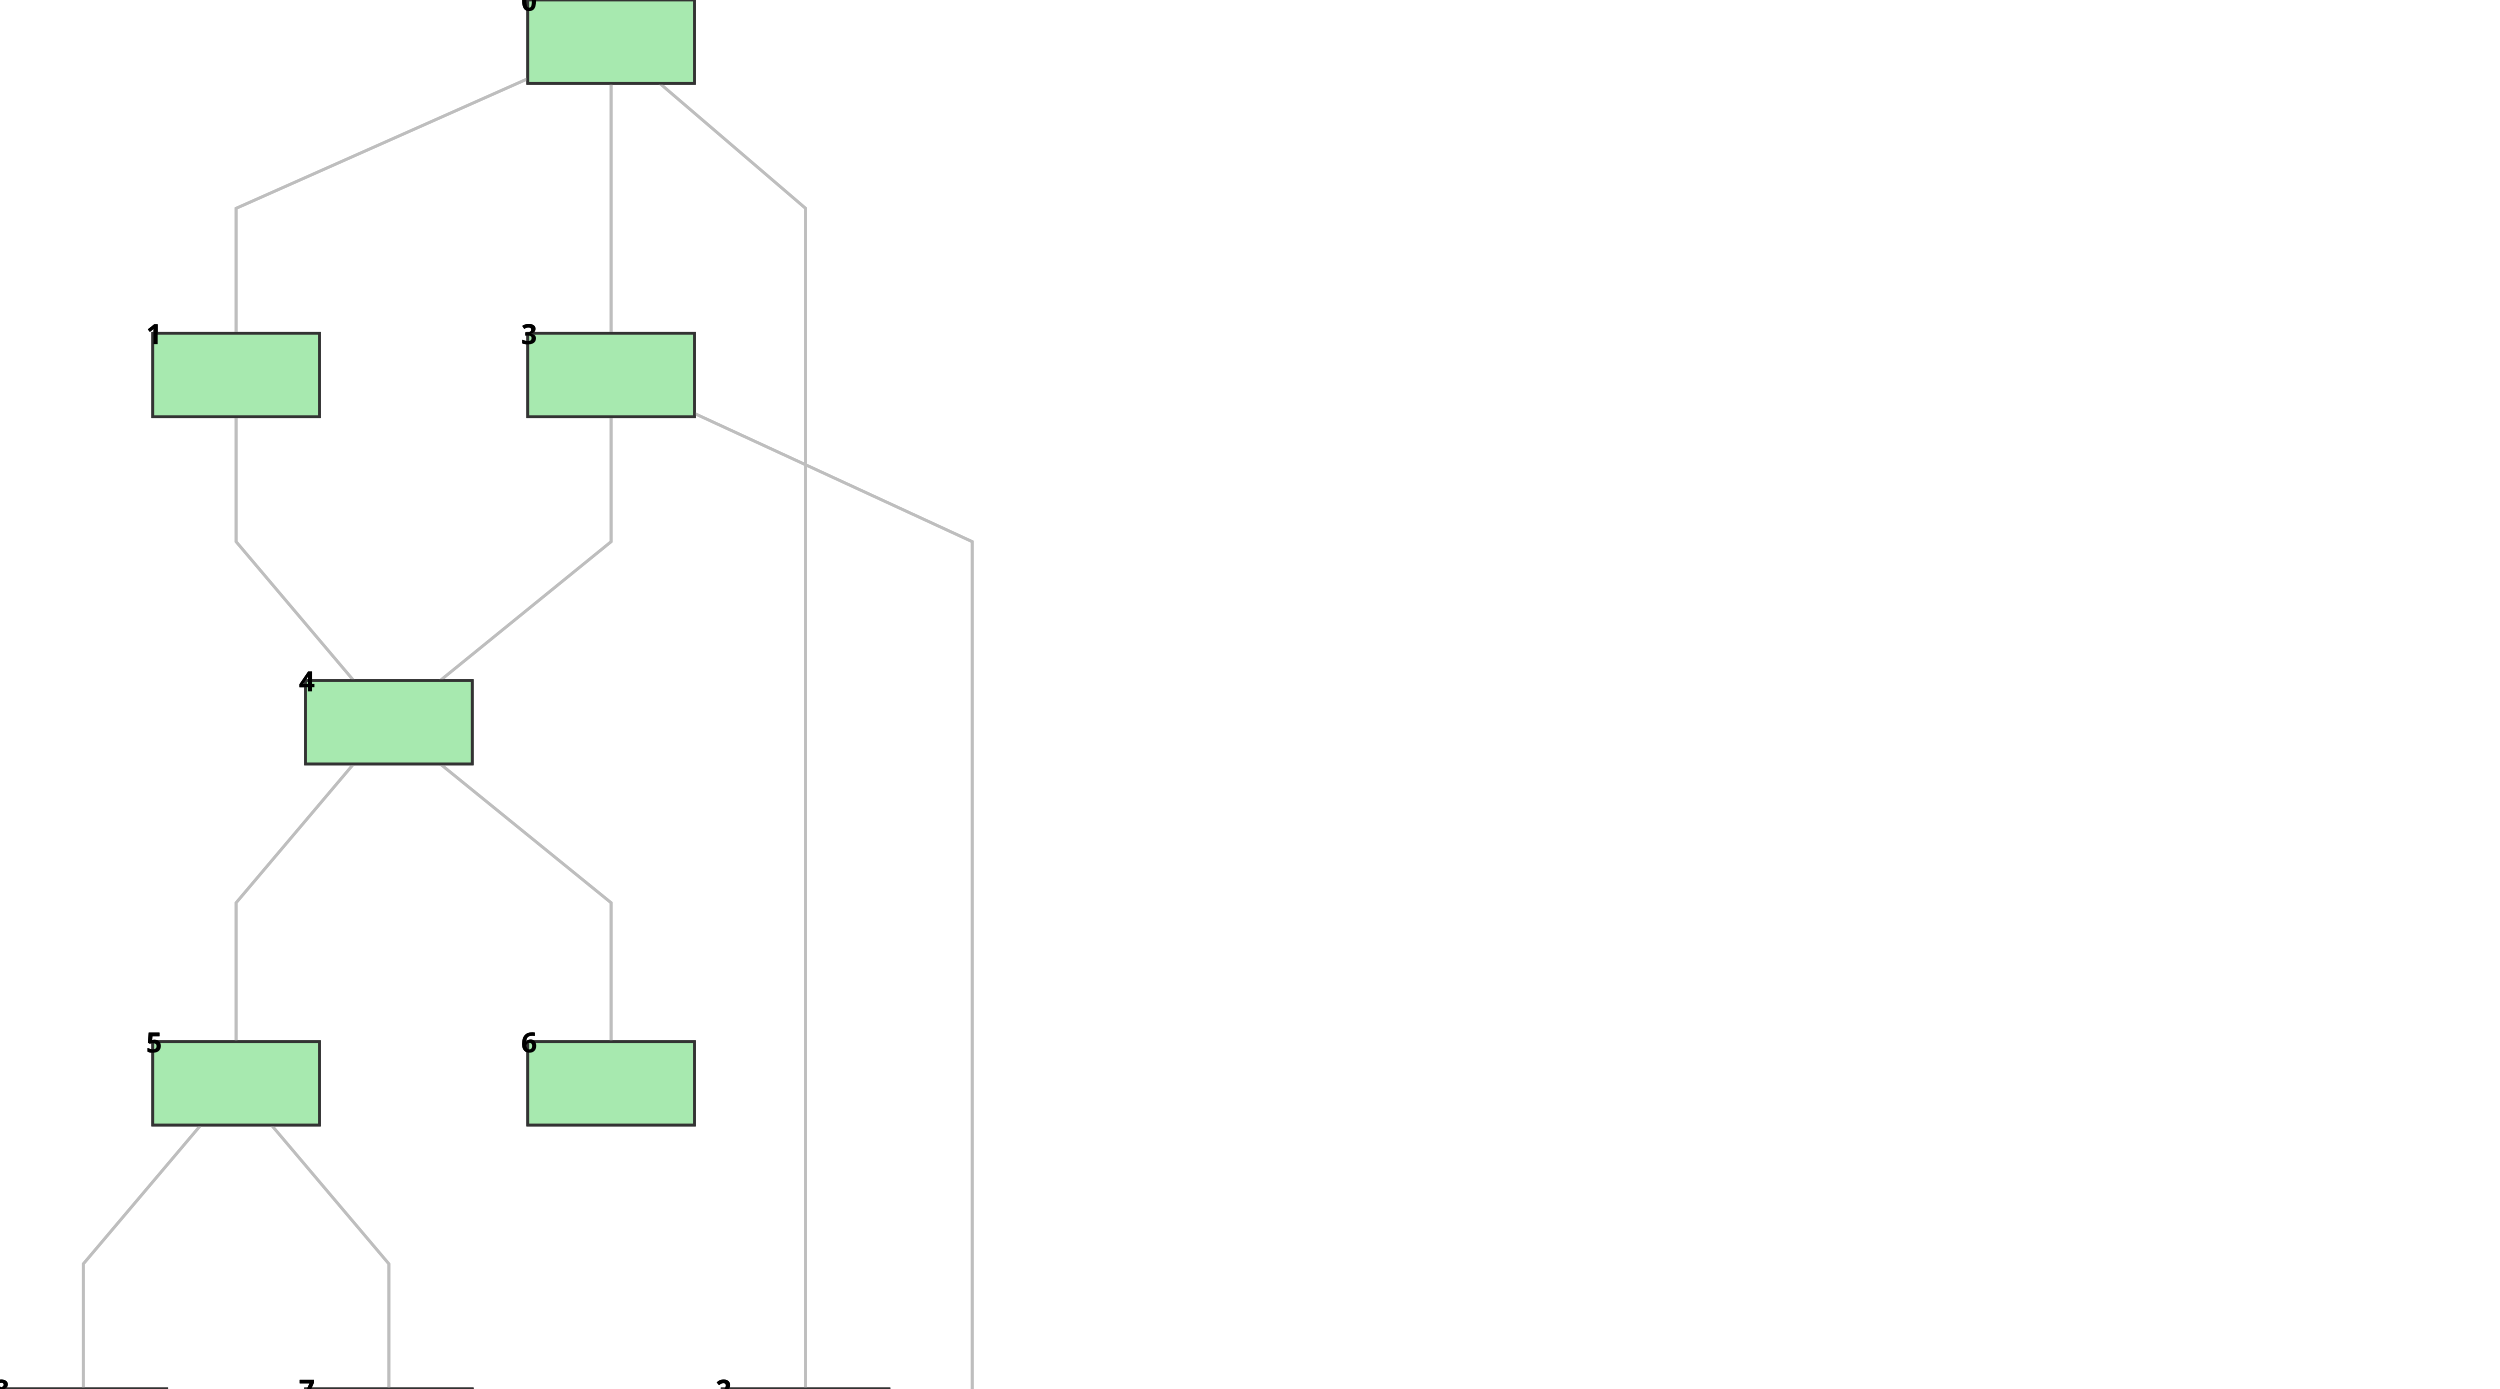
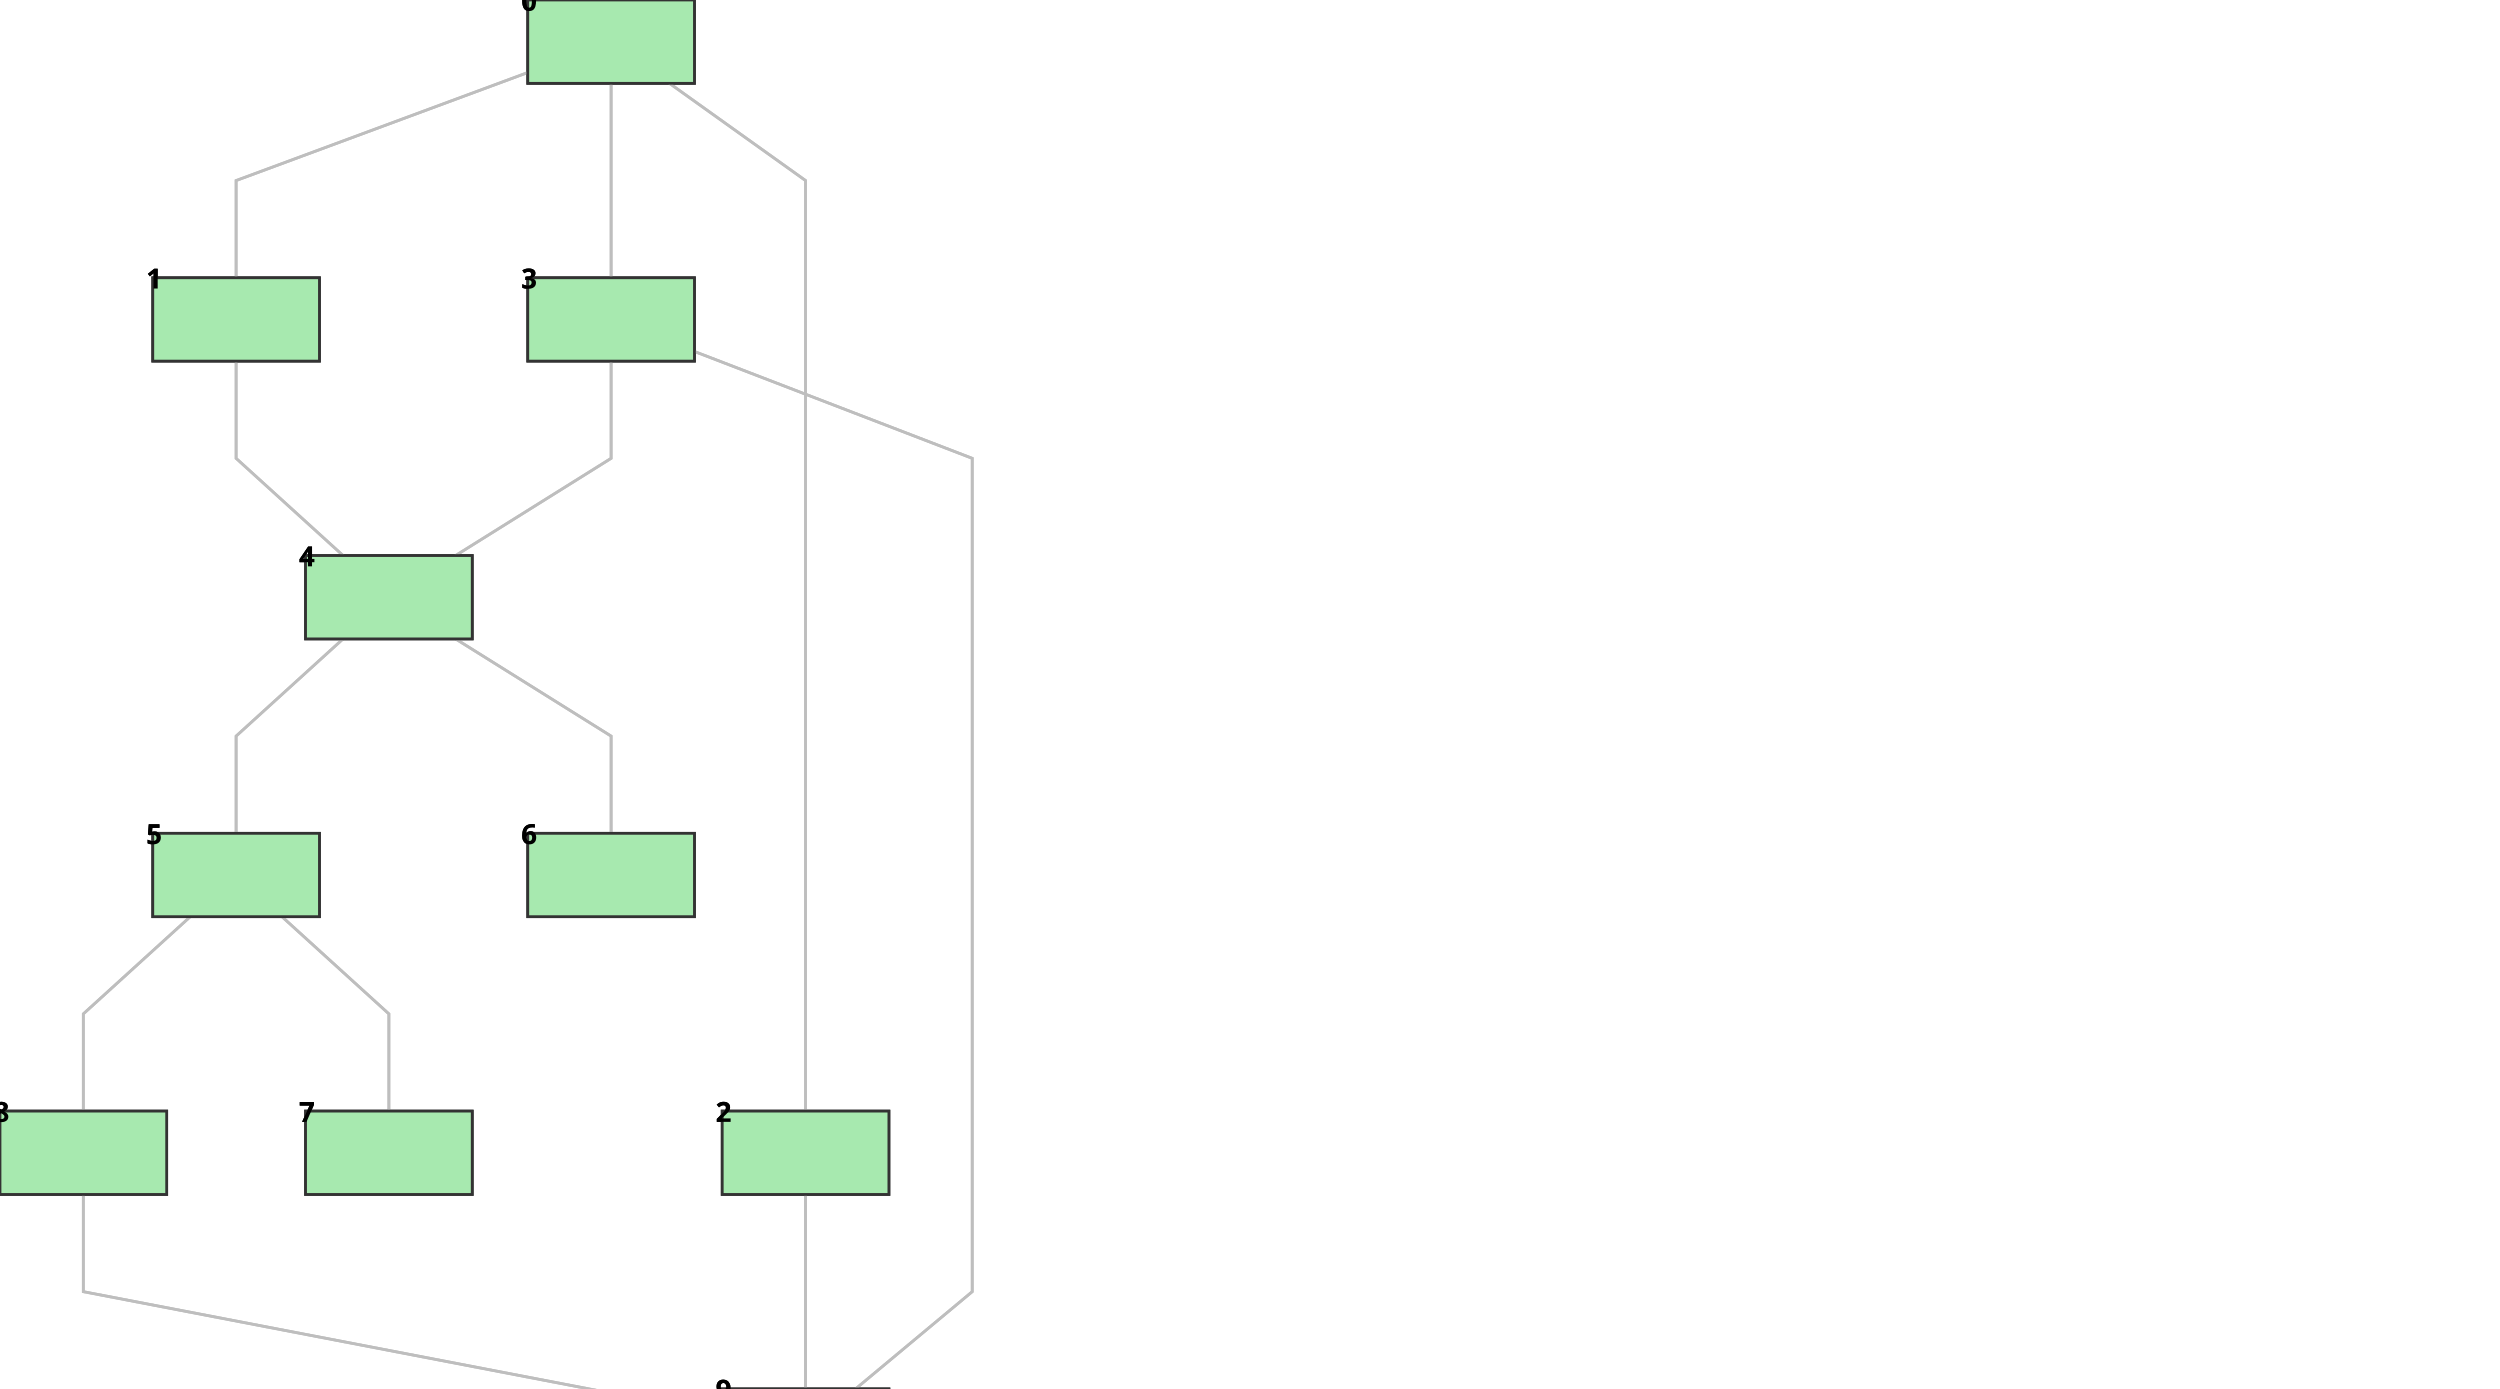
<svg xmlns="http://www.w3.org/2000/svg" width="900" height="500" color-interpolation-filters="sRGB" style="background: transparent;">
  <g transform="matrix(1 0 0 1 0 0)">
    <g fill="none" stroke="none" stroke-dashoffset="0" font-family="sans-serif" font-size="16" font-style="normal" font-variant="normal" font-weight="normal" text-anchor="left" transform="matrix(1 0 0 1 0 0)" visibility="visible">
      <g pointer-events="none" transform="matrix(1 0 0 1 85 15)">
-         <polyline fill="none" stroke="rgba(190,190,190,1)" points="135,0 105,13.333 0,60 0,105 0,120" />
+         <polyline fill="none" stroke="rgba(190,190,190,1)" points="135,0 105,11.111 0,50 0,85 0,100" />
      </g>
      <g pointer-events="none" transform="matrix(1 0 0 1 220 15)">
-         <polyline fill="none" stroke="rgba(190,190,190,1)" points="0,0 17.5,15 70,60 70,120 70,180 70,245 70,310 70,375 70,440 70,485 70,500" />
+         <polyline fill="none" stroke="rgba(190,190,190,1)" points="0,0 21,15 70,50 70,100 70,150 70,200 70,250 70,300 70,350 70,385 70,400" />
      </g>
-       <g pointer-events="none" transform="matrix(1 0 0 1 85 135)">
-         <polyline fill="none" stroke="rgba(190,190,190,1)" points="0,0 0,15 0,60 42.308,110 55,125" />
+       <g pointer-events="none" transform="matrix(1 0 0 1 85 115)">
+         <polyline fill="none" stroke="rgba(190,190,190,1)" points="0,0 0,15 0,50 38.5,85 55,100" />
      </g>
      <g pointer-events="none" transform="matrix(1 0 0 1 220 15)">
-         <polyline fill="none" stroke="rgba(190,190,190,1)" points="0,0 0,15 0,60 0,105 0,120" />
+         <polyline fill="none" stroke="rgba(190,190,190,1)" points="0,0 0,15 0,50 0,85 0,100" />
      </g>
-       <g pointer-events="none" transform="matrix(1 0 0 1 140 135)">
-         <polyline fill="none" stroke="rgba(190,190,190,1)" points="80,0 80,15 80,60 18.462,110 0,125" />
+       <g pointer-events="none" transform="matrix(1 0 0 1 140 115)">
+         <polyline fill="none" stroke="rgba(190,190,190,1)" points="80,0 80,15 80,50 24,85 0,100" />
      </g>
-       <g pointer-events="none" transform="matrix(1 0 0 1 85 260)">
-         <polyline fill="none" stroke="rgba(190,190,190,1)" points="55,0 42.308,15 0,65 0,115 0,130" />
+       <g pointer-events="none" transform="matrix(1 0 0 1 85 215)">
+         <polyline fill="none" stroke="rgba(190,190,190,1)" points="55,0 38.5,15 0,50 0,85 0,100" />
      </g>
-       <g pointer-events="none" transform="matrix(1 0 0 1 140 260)">
-         <polyline fill="none" stroke="rgba(190,190,190,1)" points="0,0 18.462,15 80,65 80,115 80,130" />
+       <g pointer-events="none" transform="matrix(1 0 0 1 140 215)">
+         <polyline fill="none" stroke="rgba(190,190,190,1)" points="0,0 24,15 80,50 80,85 80,100" />
      </g>
-       <g pointer-events="none" transform="matrix(1 0 0 1 85 390)">
-         <polyline fill="none" stroke="rgba(190,190,190,1)" points="0,0 12.692,15 55,65 55,110 55,125" />
+       <g pointer-events="none" transform="matrix(1 0 0 1 85 315)">
+         <polyline fill="none" stroke="rgba(190,190,190,1)" points="0,0 16.5,15 55,50 55,85 55,100" />
      </g>
-       <g pointer-events="none" transform="matrix(1 0 0 1 30 390)">
-         <polyline fill="none" stroke="rgba(190,190,190,1)" points="55,0 42.308,15 0,65 0,110 0,125" />
+       <g pointer-events="none" transform="matrix(1 0 0 1 30 315)">
+         <polyline fill="none" stroke="rgba(190,190,190,1)" points="55,0 38.5,15 0,50 0,85 0,100" />
      </g>
-       <g pointer-events="none" transform="matrix(1 0 0 1 30 515)">
-         <polyline fill="none" stroke="rgba(190,190,190,1)" points="0,0 0,15 0,60 230,113.077 260,120" />
+       <g pointer-events="none" transform="matrix(1 0 0 1 30 415)">
+         <polyline fill="none" stroke="rgba(190,190,190,1)" points="0,0 0,15 0,50 230,94.231 260,100" />
      </g>
-       <g pointer-events="none" transform="matrix(1 0 0 1 290 515)">
-         <polyline fill="none" stroke="rgba(190,190,190,1)" points="0,0 0,15 0,60 0,105 0,120" />
+       <g pointer-events="none" transform="matrix(1 0 0 1 290 415)">
+         <polyline fill="none" stroke="rgba(190,190,190,1)" points="0,0 0,15 0,50 0,85 0,100" />
      </g>
-       <g pointer-events="none" transform="matrix(1 0 0 1 220 135)">
-         <polyline fill="none" stroke="rgba(190,190,190,1)" points="0,0 30,13.846 130,60 130,125 130,190 130,255 130,320 130,380 130,440 85,485 70,500" />
+       <g pointer-events="none" transform="matrix(1 0 0 1 220 115)">
+         <polyline fill="none" stroke="rgba(190,190,190,1)" points="0,0 30,11.538 130,50 130,100 130,150 130,200 130,250 130,300 130,350 88,385 70,400" />
      </g>
      <g transform="matrix(1 0 0 1 190 0)">
        <path width="60" height="30" fill="rgba(167,233,175,1)" stroke="rgba(51,51,51,1)" d="m0 0 60 0 0 30-60 0z" />
        <g font-size="10" font-weight="bolder" pointer-events="none" text-anchor="middle" transform="matrix(1 0 0 1 0 0)">
          <text fill="rgba(0,0,0,1)" stroke="none" dominant-baseline="central" dx=".5" paint-order="stroke">0</text>
        </g>
      </g>
-       <g transform="matrix(1 0 0 1 55 120)">
+       <g transform="matrix(1 0 0 1 55 100)">
        <path width="60" height="30" fill="rgba(167,233,175,1)" stroke="rgba(51,51,51,1)" d="m0 0 60 0 0 30-60 0z" />
        <g font-size="10" font-weight="bolder" pointer-events="none" text-anchor="middle" transform="matrix(1 0 0 1 0 0)">
          <text fill="rgba(0,0,0,1)" stroke="none" dominant-baseline="central" dx=".5" paint-order="stroke">1</text>
        </g>
      </g>
-       <g transform="matrix(1 0 0 1 260 500)">
+       <g transform="matrix(1 0 0 1 260 400)">
        <path width="60" height="30" fill="rgba(167,233,175,1)" stroke="rgba(51,51,51,1)" d="m0 0 60 0 0 30-60 0z" />
        <g font-size="10" font-weight="bolder" pointer-events="none" text-anchor="middle" transform="matrix(1 0 0 1 0 0)">
          <text fill="rgba(0,0,0,1)" stroke="none" dominant-baseline="central" dx=".5" paint-order="stroke">2</text>
        </g>
      </g>
-       <g transform="matrix(1 0 0 1 190 120)">
+       <g transform="matrix(1 0 0 1 190 100)">
        <path width="60" height="30" fill="rgba(167,233,175,1)" stroke="rgba(51,51,51,1)" d="m0 0 60 0 0 30-60 0z" />
        <g font-size="10" font-weight="bolder" pointer-events="none" text-anchor="middle" transform="matrix(1 0 0 1 0 0)">
          <text fill="rgba(0,0,0,1)" stroke="none" dominant-baseline="central" dx=".5" paint-order="stroke">3</text>
        </g>
      </g>
-       <g transform="matrix(1 0 0 1 110 245)">
+       <g transform="matrix(1 0 0 1 110 200)">
        <path width="60" height="30" fill="rgba(167,233,175,1)" stroke="rgba(51,51,51,1)" d="m0 0 60 0 0 30-60 0z" />
        <g font-size="10" font-weight="bolder" pointer-events="none" text-anchor="middle" transform="matrix(1 0 0 1 0 0)">
          <text fill="rgba(0,0,0,1)" stroke="none" dominant-baseline="central" dx=".5" paint-order="stroke">4</text>
        </g>
      </g>
-       <g transform="matrix(1 0 0 1 55 375)">
+       <g transform="matrix(1 0 0 1 55 300)">
        <path width="60" height="30" fill="rgba(167,233,175,1)" stroke="rgba(51,51,51,1)" d="m0 0 60 0 0 30-60 0z" />
        <g font-size="10" font-weight="bolder" pointer-events="none" text-anchor="middle" transform="matrix(1 0 0 1 0 0)">
          <text fill="rgba(0,0,0,1)" stroke="none" dominant-baseline="central" dx=".5" paint-order="stroke">5</text>
        </g>
      </g>
-       <g transform="matrix(1 0 0 1 190 375)">
+       <g transform="matrix(1 0 0 1 190 300)">
        <path width="60" height="30" fill="rgba(167,233,175,1)" stroke="rgba(51,51,51,1)" d="m0 0 60 0 0 30-60 0z" />
        <g font-size="10" font-weight="bolder" pointer-events="none" text-anchor="middle" transform="matrix(1 0 0 1 0 0)">
          <text fill="rgba(0,0,0,1)" stroke="none" dominant-baseline="central" dx=".5" paint-order="stroke">6</text>
        </g>
      </g>
-       <g transform="matrix(1 0 0 1 110 500)">
+       <g transform="matrix(1 0 0 1 110 400)">
        <path width="60" height="30" fill="rgba(167,233,175,1)" stroke="rgba(51,51,51,1)" d="m0 0 60 0 0 30-60 0z" />
        <g font-size="10" font-weight="bolder" pointer-events="none" text-anchor="middle" transform="matrix(1 0 0 1 0 0)">
          <text fill="rgba(0,0,0,1)" stroke="none" dominant-baseline="central" dx=".5" paint-order="stroke">7</text>
        </g>
      </g>
-       <g transform="matrix(1 0 0 1 0 500)">
+       <g transform="matrix(1 0 0 1 0 400)">
        <path width="60" height="30" fill="rgba(167,233,175,1)" stroke="rgba(51,51,51,1)" d="m0 0 60 0 0 30-60 0z" />
        <g font-size="10" font-weight="bolder" pointer-events="none" text-anchor="middle" transform="matrix(1 0 0 1 0 0)">
          <text fill="rgba(0,0,0,1)" stroke="none" dominant-baseline="central" dx=".5" paint-order="stroke">8</text>
        </g>
      </g>
-       <g transform="matrix(1 0 0 1 260 620)">
+       <g transform="matrix(1 0 0 1 260 500)">
        <path width="60" height="30" fill="rgba(167,233,175,1)" stroke="rgba(51,51,51,1)" d="m0 0 60 0 0 30-60 0z" />
        <g font-size="10" font-weight="bolder" pointer-events="none" text-anchor="middle" transform="matrix(1 0 0 1 0 0)">
          <text fill="rgba(0,0,0,1)" stroke="none" dominant-baseline="central" dx=".5" paint-order="stroke">9</text>
        </g>
      </g>
      <g pointer-events="none" transform="matrix(1 0 0 1 85 15)">
-         <polyline fill="none" stroke="rgba(190,190,190,1)" points="135,0 105,13.333 0,60 0,105 0,120" />
+         <polyline fill="none" stroke="rgba(190,190,190,1)" points="135,0 105,11.111 0,50 0,85 0,100" />
      </g>
      <g pointer-events="none" transform="matrix(1 0 0 1 220 15)">
-         <polyline fill="none" stroke="rgba(190,190,190,1)" points="0,0 17.5,15 70,60 70,120 70,180 70,245 70,310 70,375 70,440 70,485 70,500" />
+         <polyline fill="none" stroke="rgba(190,190,190,1)" points="0,0 21,15 70,50 70,100 70,150 70,200 70,250 70,300 70,350 70,385 70,400" />
      </g>
-       <g pointer-events="none" transform="matrix(1 0 0 1 85 135)">
-         <polyline fill="none" stroke="rgba(190,190,190,1)" points="0,0 0,15 0,60 42.308,110 55,125" />
+       <g pointer-events="none" transform="matrix(1 0 0 1 85 115)">
+         <polyline fill="none" stroke="rgba(190,190,190,1)" points="0,0 0,15 0,50 38.5,85 55,100" />
      </g>
      <g pointer-events="none" transform="matrix(1 0 0 1 220 15)">
-         <polyline fill="none" stroke="rgba(190,190,190,1)" points="0,0 0,15 0,60 0,105 0,120" />
+         <polyline fill="none" stroke="rgba(190,190,190,1)" points="0,0 0,15 0,50 0,85 0,100" />
      </g>
-       <g pointer-events="none" transform="matrix(1 0 0 1 140 135)">
-         <polyline fill="none" stroke="rgba(190,190,190,1)" points="80,0 80,15 80,60 18.462,110 0,125" />
+       <g pointer-events="none" transform="matrix(1 0 0 1 140 115)">
+         <polyline fill="none" stroke="rgba(190,190,190,1)" points="80,0 80,15 80,50 24,85 0,100" />
      </g>
-       <g pointer-events="none" transform="matrix(1 0 0 1 85 260)">
-         <polyline fill="none" stroke="rgba(190,190,190,1)" points="55,0 42.308,15 0,65 0,115 0,130" />
+       <g pointer-events="none" transform="matrix(1 0 0 1 85 215)">
+         <polyline fill="none" stroke="rgba(190,190,190,1)" points="55,0 38.5,15 0,50 0,85 0,100" />
      </g>
-       <g pointer-events="none" transform="matrix(1 0 0 1 140 260)">
-         <polyline fill="none" stroke="rgba(190,190,190,1)" points="0,0 18.462,15 80,65 80,115 80,130" />
+       <g pointer-events="none" transform="matrix(1 0 0 1 140 215)">
+         <polyline fill="none" stroke="rgba(190,190,190,1)" points="0,0 24,15 80,50 80,85 80,100" />
      </g>
-       <g pointer-events="none" transform="matrix(1 0 0 1 85 390)">
-         <polyline fill="none" stroke="rgba(190,190,190,1)" points="0,0 12.692,15 55,65 55,110 55,125" />
+       <g pointer-events="none" transform="matrix(1 0 0 1 85 315)">
+         <polyline fill="none" stroke="rgba(190,190,190,1)" points="0,0 16.5,15 55,50 55,85 55,100" />
      </g>
-       <g pointer-events="none" transform="matrix(1 0 0 1 30 390)">
-         <polyline fill="none" stroke="rgba(190,190,190,1)" points="55,0 42.308,15 0,65 0,110 0,125" />
+       <g pointer-events="none" transform="matrix(1 0 0 1 30 315)">
+         <polyline fill="none" stroke="rgba(190,190,190,1)" points="55,0 38.5,15 0,50 0,85 0,100" />
      </g>
-       <g pointer-events="none" transform="matrix(1 0 0 1 30 515)">
-         <polyline fill="none" stroke="rgba(190,190,190,1)" points="0,0 0,15 0,60 230,113.077 260,120" />
+       <g pointer-events="none" transform="matrix(1 0 0 1 30 415)">
+         <polyline fill="none" stroke="rgba(190,190,190,1)" points="0,0 0,15 0,50 230,94.231 260,100" />
      </g>
-       <g pointer-events="none" transform="matrix(1 0 0 1 290 515)">
-         <polyline fill="none" stroke="rgba(190,190,190,1)" points="0,0 0,15 0,60 0,105 0,120" />
+       <g pointer-events="none" transform="matrix(1 0 0 1 290 415)">
+         <polyline fill="none" stroke="rgba(190,190,190,1)" points="0,0 0,15 0,50 0,85 0,100" />
      </g>
-       <g pointer-events="none" transform="matrix(1 0 0 1 220 135)">
-         <polyline fill="none" stroke="rgba(190,190,190,1)" points="0,0 30,13.846 130,60 130,125 130,190 130,255 130,320 130,380 130,440 85,485 70,500" />
+       <g pointer-events="none" transform="matrix(1 0 0 1 220 115)">
+         <polyline fill="none" stroke="rgba(190,190,190,1)" points="0,0 30,11.538 130,50 130,100 130,150 130,200 130,250 130,300 130,350 88,385 70,400" />
      </g>
      <g transform="matrix(1 0 0 1 190 0)">
        <path width="60" height="30" fill="rgba(167,233,175,1)" stroke="rgba(51,51,51,1)" d="m0 0 60 0 0 30-60 0z" />
        <g font-size="10" font-weight="bolder" pointer-events="none" text-anchor="middle" transform="matrix(1 0 0 1 0 0)">
          <text fill="rgba(0,0,0,1)" stroke="none" dominant-baseline="central" dx=".5" paint-order="stroke">0</text>
        </g>
      </g>
-       <g transform="matrix(1 0 0 1 55 120)">
+       <g transform="matrix(1 0 0 1 55 100)">
        <path width="60" height="30" fill="rgba(167,233,175,1)" stroke="rgba(51,51,51,1)" d="m0 0 60 0 0 30-60 0z" />
        <g font-size="10" font-weight="bolder" pointer-events="none" text-anchor="middle" transform="matrix(1 0 0 1 0 0)">
          <text fill="rgba(0,0,0,1)" stroke="none" dominant-baseline="central" dx=".5" paint-order="stroke">1</text>
        </g>
      </g>
-       <g transform="matrix(1 0 0 1 260 500)">
+       <g transform="matrix(1 0 0 1 260 400)">
        <path width="60" height="30" fill="rgba(167,233,175,1)" stroke="rgba(51,51,51,1)" d="m0 0 60 0 0 30-60 0z" />
        <g font-size="10" font-weight="bolder" pointer-events="none" text-anchor="middle" transform="matrix(1 0 0 1 0 0)">
          <text fill="rgba(0,0,0,1)" stroke="none" dominant-baseline="central" dx=".5" paint-order="stroke">2</text>
        </g>
      </g>
-       <g transform="matrix(1 0 0 1 190 120)">
+       <g transform="matrix(1 0 0 1 190 100)">
        <path width="60" height="30" fill="rgba(167,233,175,1)" stroke="rgba(51,51,51,1)" d="m0 0 60 0 0 30-60 0z" />
        <g font-size="10" font-weight="bolder" pointer-events="none" text-anchor="middle" transform="matrix(1 0 0 1 0 0)">
          <text fill="rgba(0,0,0,1)" stroke="none" dominant-baseline="central" dx=".5" paint-order="stroke">3</text>
        </g>
      </g>
-       <g transform="matrix(1 0 0 1 110 245)">
+       <g transform="matrix(1 0 0 1 110 200)">
        <path width="60" height="30" fill="rgba(167,233,175,1)" stroke="rgba(51,51,51,1)" d="m0 0 60 0 0 30-60 0z" />
        <g font-size="10" font-weight="bolder" pointer-events="none" text-anchor="middle" transform="matrix(1 0 0 1 0 0)">
          <text fill="rgba(0,0,0,1)" stroke="none" dominant-baseline="central" dx=".5" paint-order="stroke">4</text>
        </g>
      </g>
-       <g transform="matrix(1 0 0 1 55 375)">
+       <g transform="matrix(1 0 0 1 55 300)">
        <path width="60" height="30" fill="rgba(167,233,175,1)" stroke="rgba(51,51,51,1)" d="m0 0 60 0 0 30-60 0z" />
        <g font-size="10" font-weight="bolder" pointer-events="none" text-anchor="middle" transform="matrix(1 0 0 1 0 0)">
          <text fill="rgba(0,0,0,1)" stroke="none" dominant-baseline="central" dx=".5" paint-order="stroke">5</text>
        </g>
      </g>
-       <g transform="matrix(1 0 0 1 190 375)">
+       <g transform="matrix(1 0 0 1 190 300)">
        <path width="60" height="30" fill="rgba(167,233,175,1)" stroke="rgba(51,51,51,1)" d="m0 0 60 0 0 30-60 0z" />
        <g font-size="10" font-weight="bolder" pointer-events="none" text-anchor="middle" transform="matrix(1 0 0 1 0 0)">
          <text fill="rgba(0,0,0,1)" stroke="none" dominant-baseline="central" dx=".5" paint-order="stroke">6</text>
        </g>
      </g>
-       <g transform="matrix(1 0 0 1 110 500)">
+       <g transform="matrix(1 0 0 1 110 400)">
        <path width="60" height="30" fill="rgba(167,233,175,1)" stroke="rgba(51,51,51,1)" d="m0 0 60 0 0 30-60 0z" />
        <g font-size="10" font-weight="bolder" pointer-events="none" text-anchor="middle" transform="matrix(1 0 0 1 0 0)">
          <text fill="rgba(0,0,0,1)" stroke="none" dominant-baseline="central" dx=".5" paint-order="stroke">7</text>
        </g>
      </g>
-       <g transform="matrix(1 0 0 1 0 500)">
+       <g transform="matrix(1 0 0 1 0 400)">
        <path width="60" height="30" fill="rgba(167,233,175,1)" stroke="rgba(51,51,51,1)" d="m0 0 60 0 0 30-60 0z" />
        <g font-size="10" font-weight="bolder" pointer-events="none" text-anchor="middle" transform="matrix(1 0 0 1 0 0)">
          <text fill="rgba(0,0,0,1)" stroke="none" dominant-baseline="central" dx=".5" paint-order="stroke">8</text>
        </g>
      </g>
-       <g transform="matrix(1 0 0 1 260 620)">
+       <g transform="matrix(1 0 0 1 260 500)">
        <path width="60" height="30" fill="rgba(167,233,175,1)" stroke="rgba(51,51,51,1)" d="m0 0 60 0 0 30-60 0z" />
        <g font-size="10" font-weight="bolder" pointer-events="none" text-anchor="middle" transform="matrix(1 0 0 1 0 0)">
          <text fill="rgba(0,0,0,1)" stroke="none" dominant-baseline="central" dx=".5" paint-order="stroke">9</text>
        </g>
      </g>
    </g>
  </g>
</svg>
